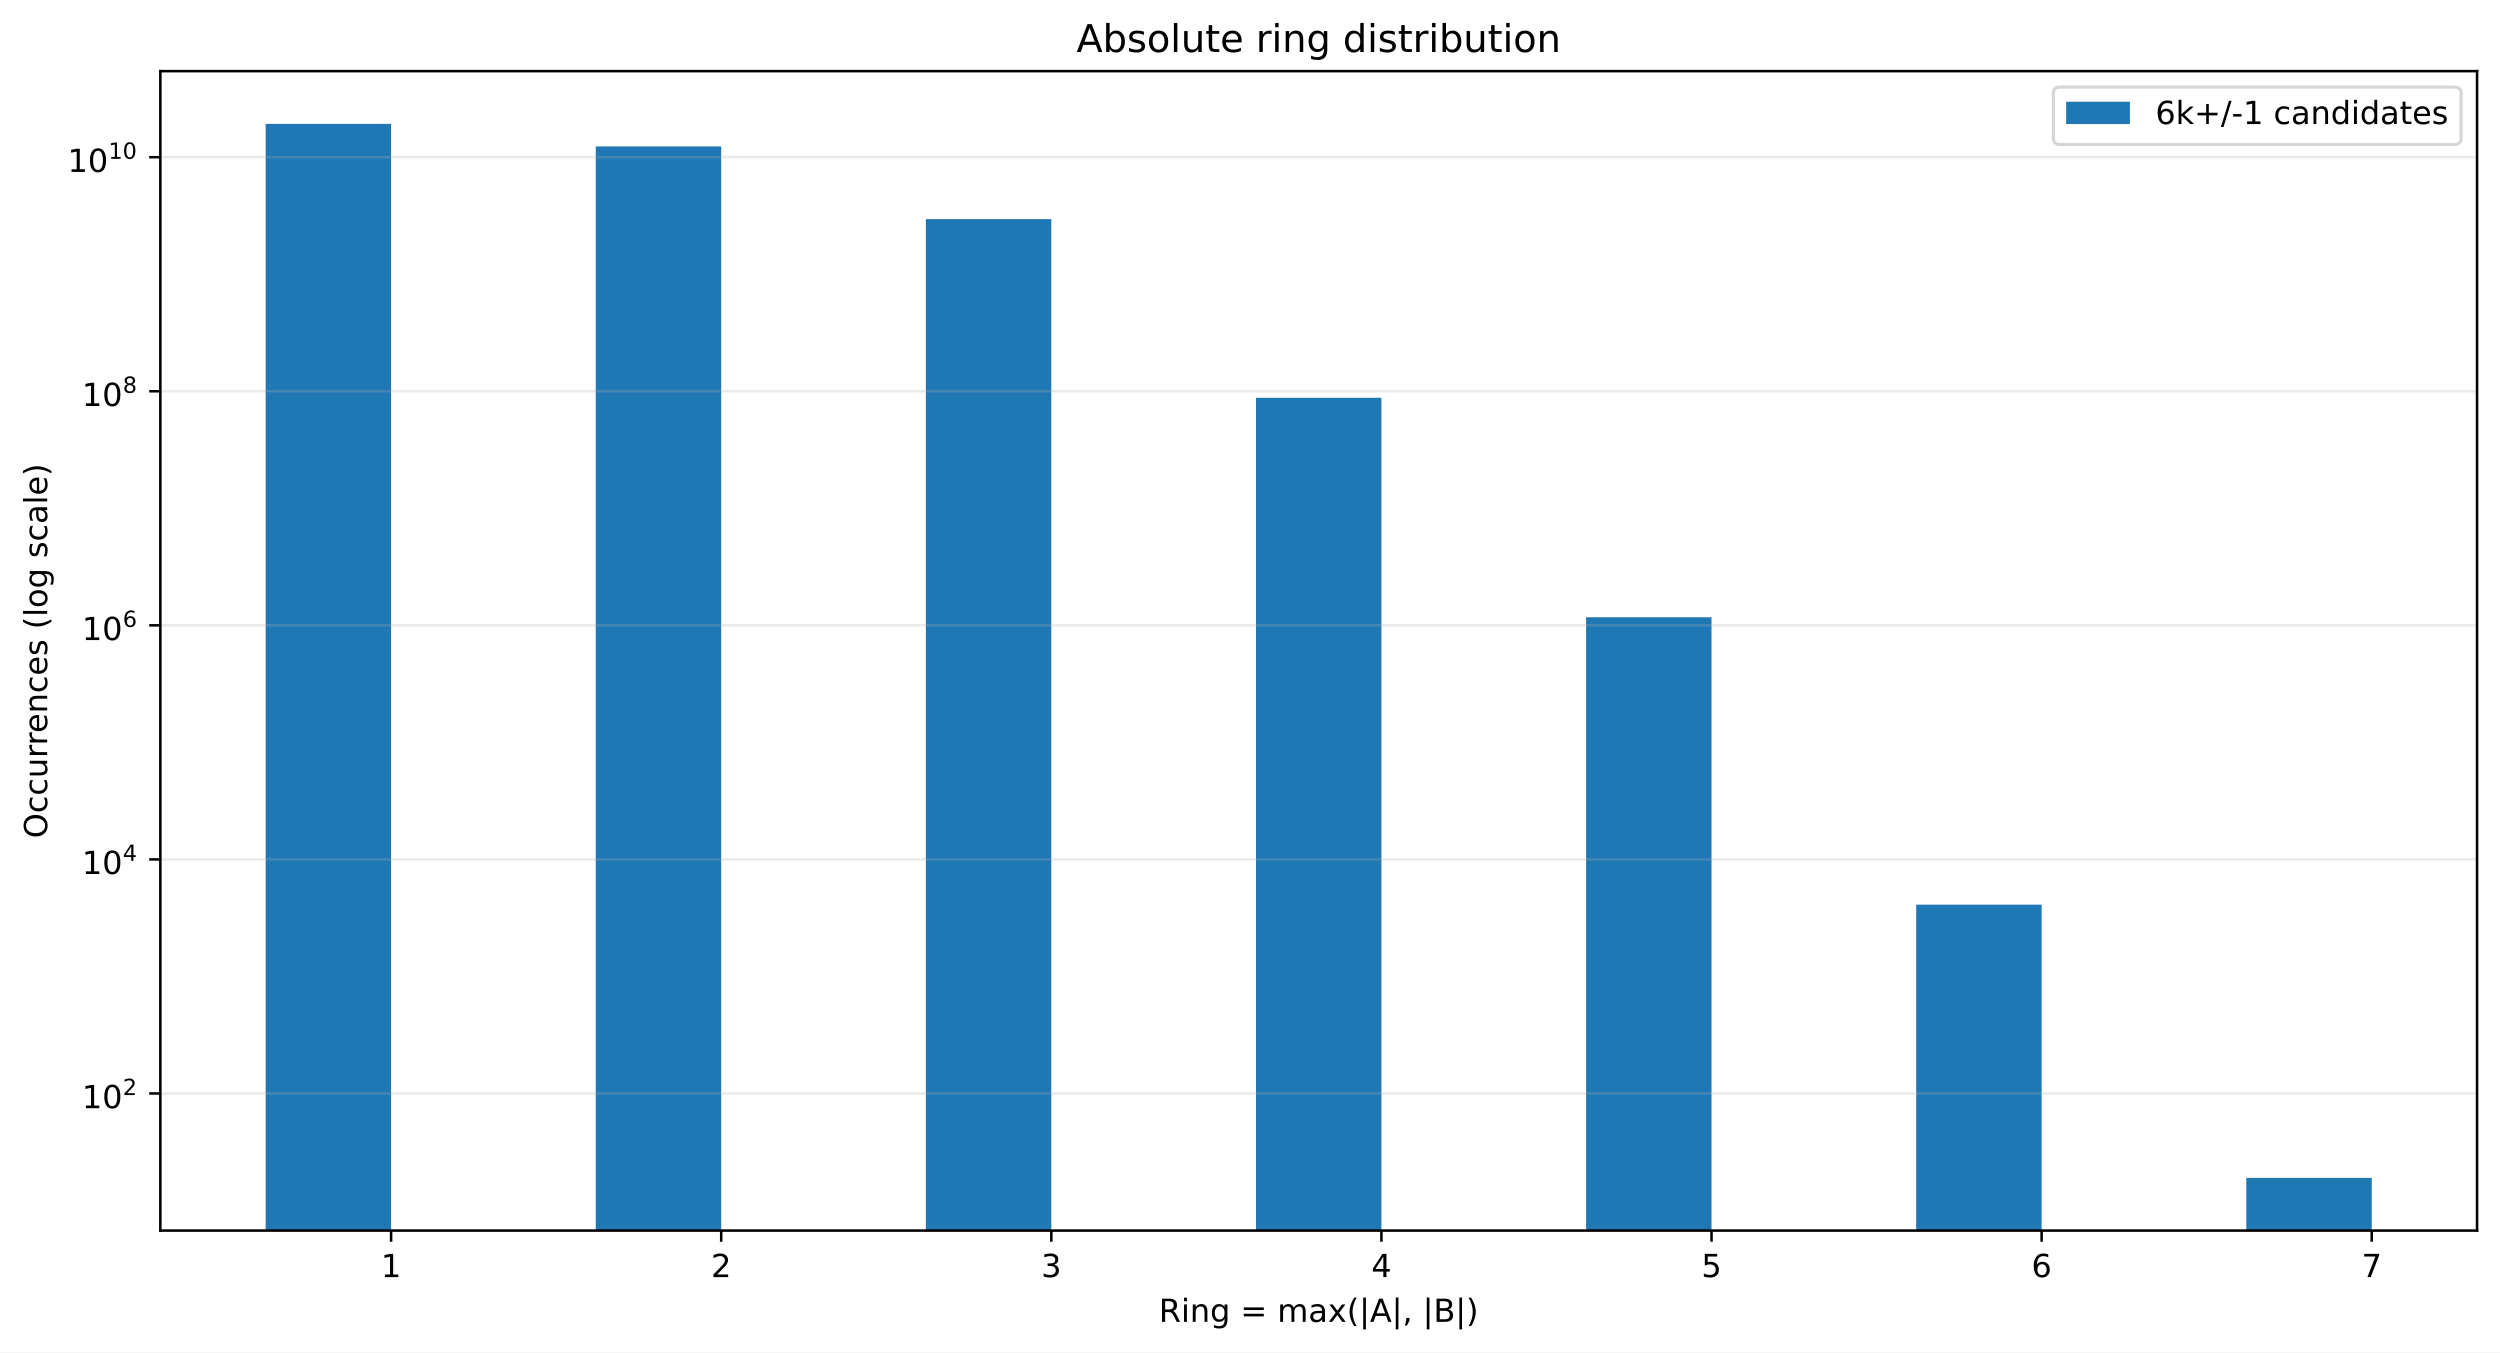
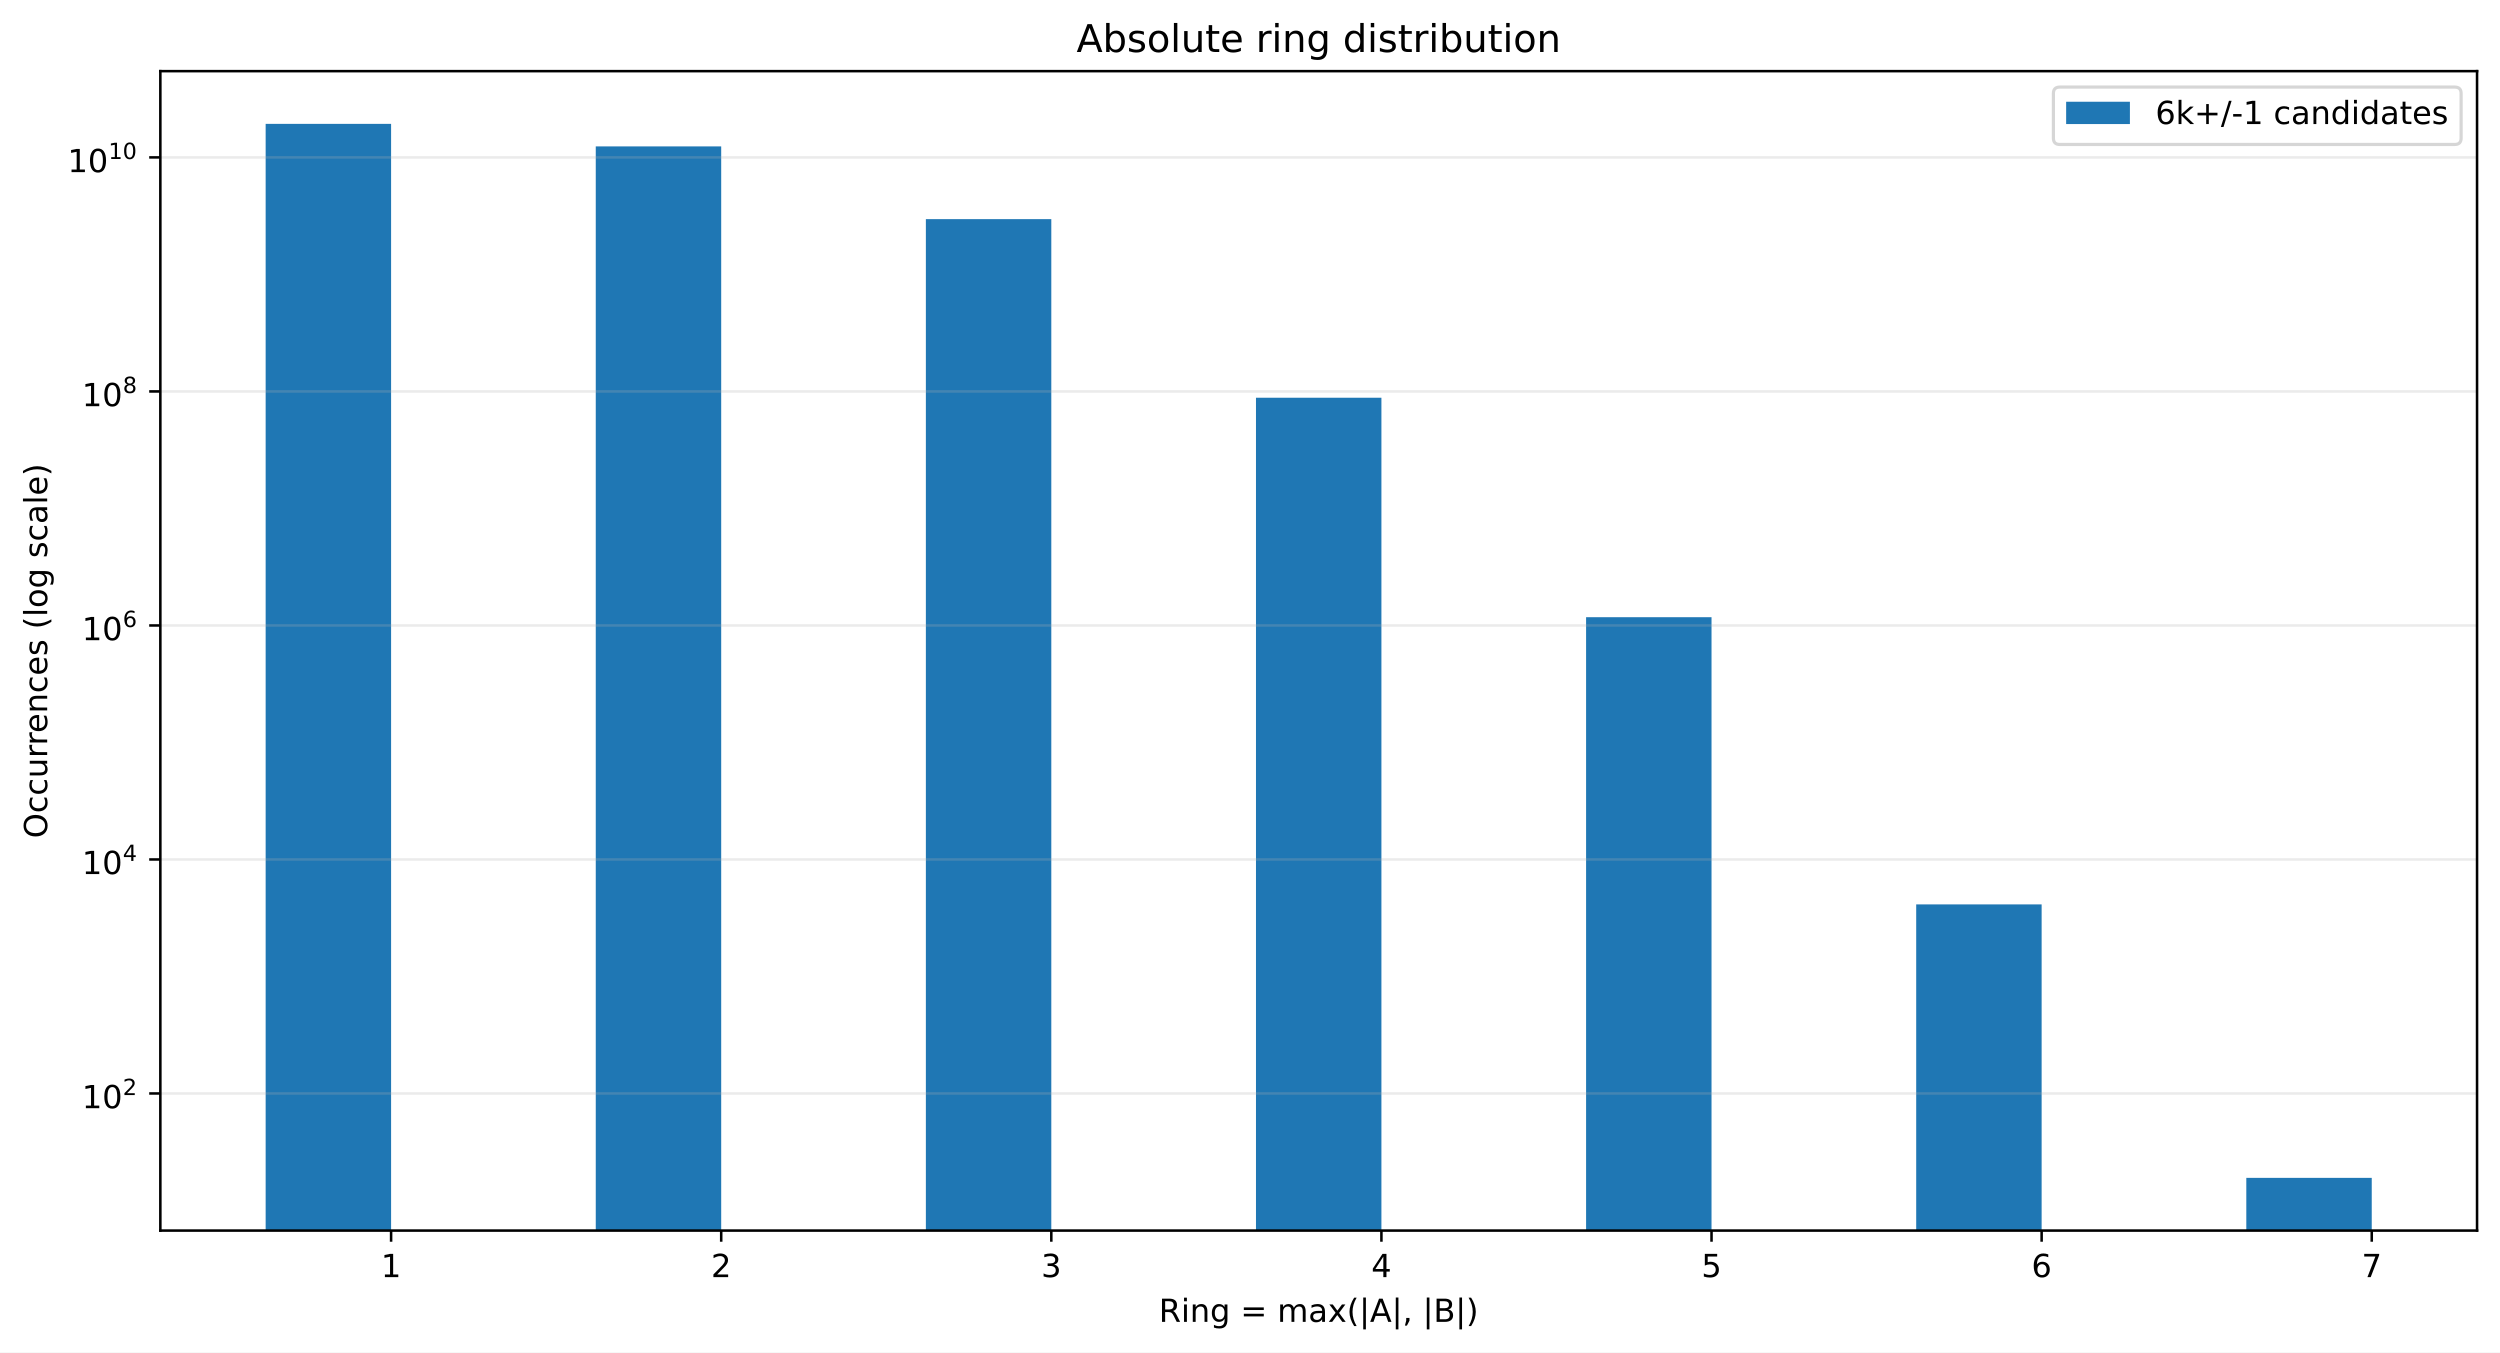
<svg xmlns="http://www.w3.org/2000/svg" xmlns:xlink="http://www.w3.org/1999/xlink" width="784.258pt" height="424.28pt" viewBox="0 0 784.258 424.28" version="1.1">
  <defs>
    <style type="text/css">*{stroke-linejoin: round; stroke-linecap: butt}</style>
  </defs>
  <g id="figure_1">
    <g id="patch_1">
      <path d="M 0 424.28  L 784.258 424.28  L 784.258 0  L 0 0  z " style="fill: #ffffff" />
    </g>
    <g id="axes_1">
      <g id="patch_2">
        <path d="M 50.301 386.036  L 777.058 386.036  L 777.058 22.318  L 50.301 22.318  z " style="fill: #ffffff" />
      </g>
      <g id="patch_3">
-         <path d="M 83.335 37130.171  L 122.687 37130.171  L 122.687 38.851  L 83.335 38.851  z " clip-path="url(#p7d32c302ed)" style="fill: #1f77b4" />
+         <path d="M 83.335 37122.212  L 122.687 37122.212  L 122.687 38.851  L 83.335 38.851  z " clip-path="url(#p92f27bdf87)" style="fill: #1f77b4" />
      </g>
      <g id="patch_4">
-         <path d="M 186.891 37130.171  L 226.243 37130.171  L 226.243 45.917  L 186.891 45.917  z " clip-path="url(#p7d32c302ed)" style="fill: #1f77b4" />
+         <path d="M 186.891 37122.212  L 226.243 37122.212  L 226.243 45.916  L 186.891 45.916  z " clip-path="url(#p92f27bdf87)" style="fill: #1f77b4" />
      </g>
      <g id="patch_5">
-         <path d="M 290.448 37130.171  L 329.799 37130.171  L 329.799 68.742  L 290.448 68.742  z " clip-path="url(#p7d32c302ed)" style="fill: #1f77b4" />
+         <path d="M 290.448 37122.212  L 329.799 37122.212  L 329.799 68.735  L 290.448 68.735  z " clip-path="url(#p92f27bdf87)" style="fill: #1f77b4" />
      </g>
      <g id="patch_6">
-         <path d="M 394.004 37130.171  L 433.355 37130.171  L 433.355 124.787  L 394.004 124.787  z " clip-path="url(#p7d32c302ed)" style="fill: #1f77b4" />
+         <path d="M 394.004 37122.212  L 433.355 37122.212  L 433.355 124.769  L 394.004 124.769  z " clip-path="url(#p92f27bdf87)" style="fill: #1f77b4" />
      </g>
      <g id="patch_7">
-         <path d="M 497.56 37130.171  L 536.912 37130.171  L 536.912 193.646  L 497.56 193.646  z " clip-path="url(#p7d32c302ed)" style="fill: #1f77b4" />
+         <path d="M 497.56 37122.212  L 536.912 37122.212  L 536.912 193.612  L 497.56 193.612  z " clip-path="url(#p92f27bdf87)" style="fill: #1f77b4" />
      </g>
      <g id="patch_8">
-         <path d="M 601.116 37130.171  L 640.468 37130.171  L 640.468 283.793  L 601.116 283.793  z " clip-path="url(#p7d32c302ed)" style="fill: #1f77b4" />
+         <path d="M 601.116 37122.212  L 640.468 37122.212  L 640.468 283.722  L 601.116 283.722  z " clip-path="url(#p92f27bdf87)" style="fill: #1f77b4" />
      </g>
      <g id="patch_9">
-         <path d="M 704.673 37130.171  L 744.024 37130.171  L 744.024 369.503  L 704.673 369.503  z " clip-path="url(#p7d32c302ed)" style="fill: #1f77b4" />
+         <path d="M 704.673 37122.212  L 744.024 37122.212  L 744.024 369.503  L 704.673 369.503  z " clip-path="url(#p92f27bdf87)" style="fill: #1f77b4" />
      </g>
      <g id="matplotlib.axis_1">
        <g id="xtick_1">
          <g id="line2d_1">
            <defs>
-               <path id="m723509166e" d="M 0 0  L 0 3.5  " style="stroke: #000000; stroke-width: 0.8" />
+               <path id="m645e6df133" d="M 0 0  L 0 3.5  " style="stroke: #000000; stroke-width: 0.8" />
            </defs>
            <g>
-               <use xlink:href="#m723509166e" x="122.687" y="386.036" style="stroke: #000000; stroke-width: 0.8" />
+               <use xlink:href="#m645e6df133" x="122.687" y="386.036" style="stroke: #000000; stroke-width: 0.8" />
            </g>
          </g>
          <g id="text_1">
            <g transform="translate(119.5053 400.6334) scale(0.1 -0.1)">
              <defs>
                <path id="DejaVuSans-14" d="M 794 531  L 1825 531  L 1825 4091  L 703 3866  L 703 4441  L 1819 4666  L 2450 4666  L 2450 531  L 3481 531  L 3481 0  L 794 0  L 794 531  z " transform="scale(0.015625)" />
              </defs>
              <use xlink:href="#DejaVuSans-14" />
            </g>
          </g>
        </g>
        <g id="xtick_2">
          <g id="line2d_2">
            <g>
-               <use xlink:href="#m723509166e" x="226.243" y="386.036" style="stroke: #000000; stroke-width: 0.8" />
+               <use xlink:href="#m645e6df133" x="226.243" y="386.036" style="stroke: #000000; stroke-width: 0.8" />
            </g>
          </g>
          <g id="text_2">
            <g transform="translate(223.0616 400.6334) scale(0.1 -0.1)">
              <defs>
                <path id="DejaVuSans-15" d="M 1228 531  L 3431 531  L 3431 0  L 469 0  L 469 531  Q 828 903 1448 1529  Q 2069 2156 2228 2338  Q 2531 2678 2651 2914  Q 2772 3150 2772 3378  Q 2772 3750 2511 3984  Q 2250 4219 1831 4219  Q 1534 4219 1204 4116  Q 875 4013 500 3803  L 500 4441  Q 881 4594 1212 4672  Q 1544 4750 1819 4750  Q 2544 4750 2975 4387  Q 3406 4025 3406 3419  Q 3406 3131 3298 2873  Q 3191 2616 2906 2266  Q 2828 2175 2409 1742  Q 1991 1309 1228 531  z " transform="scale(0.015625)" />
              </defs>
              <use xlink:href="#DejaVuSans-15" />
            </g>
          </g>
        </g>
        <g id="xtick_3">
          <g id="line2d_3">
            <g>
-               <use xlink:href="#m723509166e" x="329.799" y="386.036" style="stroke: #000000; stroke-width: 0.8" />
+               <use xlink:href="#m645e6df133" x="329.799" y="386.036" style="stroke: #000000; stroke-width: 0.8" />
            </g>
          </g>
          <g id="text_3">
            <g transform="translate(326.6178 400.6334) scale(0.1 -0.1)">
              <defs>
                <path id="DejaVuSans-16" d="M 2597 2516  Q 3050 2419 3304 2112  Q 3559 1806 3559 1356  Q 3559 666 3084 287  Q 2609 -91 1734 -91  Q 1441 -91 1130 -33  Q 819 25 488 141  L 488 750  Q 750 597 1062 519  Q 1375 441 1716 441  Q 2309 441 2620 675  Q 2931 909 2931 1356  Q 2931 1769 2642 2001  Q 2353 2234 1838 2234  L 1294 2234  L 1294 2753  L 1863 2753  Q 2328 2753 2575 2939  Q 2822 3125 2822 3475  Q 2822 3834 2567 4026  Q 2313 4219 1838 4219  Q 1578 4219 1281 4162  Q 984 4106 628 3988  L 628 4550  Q 988 4650 1302 4700  Q 1616 4750 1894 4750  Q 2613 4750 3031 4423  Q 3450 4097 3450 3541  Q 3450 3153 3228 2886  Q 3006 2619 2597 2516  z " transform="scale(0.015625)" />
              </defs>
              <use xlink:href="#DejaVuSans-16" />
            </g>
          </g>
        </g>
        <g id="xtick_4">
          <g id="line2d_4">
            <g>
-               <use xlink:href="#m723509166e" x="433.355" y="386.036" style="stroke: #000000; stroke-width: 0.8" />
+               <use xlink:href="#m645e6df133" x="433.355" y="386.036" style="stroke: #000000; stroke-width: 0.8" />
            </g>
          </g>
          <g id="text_4">
            <g transform="translate(430.174 400.6334) scale(0.1 -0.1)">
              <defs>
                <path id="DejaVuSans-17" d="M 2419 4116  L 825 1625  L 2419 1625  L 2419 4116  z M 2253 4666  L 3047 4666  L 3047 1625  L 3713 1625  L 3713 1100  L 3047 1100  L 3047 0  L 2419 0  L 2419 1100  L 313 1100  L 313 1709  L 2253 4666  z " transform="scale(0.015625)" />
              </defs>
              <use xlink:href="#DejaVuSans-17" />
            </g>
          </g>
        </g>
        <g id="xtick_5">
          <g id="line2d_5">
            <g>
-               <use xlink:href="#m723509166e" x="536.912" y="386.036" style="stroke: #000000; stroke-width: 0.8" />
+               <use xlink:href="#m645e6df133" x="536.912" y="386.036" style="stroke: #000000; stroke-width: 0.8" />
            </g>
          </g>
          <g id="text_5">
            <g transform="translate(533.7303 400.6334) scale(0.1 -0.1)">
              <defs>
                <path id="DejaVuSans-18" d="M 691 4666  L 3169 4666  L 3169 4134  L 1269 4134  L 1269 2991  Q 1406 3038 1543 3061  Q 1681 3084 1819 3084  Q 2600 3084 3056 2656  Q 3513 2228 3513 1497  Q 3513 744 3044 326  Q 2575 -91 1722 -91  Q 1428 -91 1123 -41  Q 819 9 494 109  L 494 744  Q 775 591 1075 516  Q 1375 441 1709 441  Q 2250 441 2565 725  Q 2881 1009 2881 1497  Q 2881 1984 2565 2268  Q 2250 2553 1709 2553  Q 1456 2553 1204 2497  Q 953 2441 691 2322  L 691 4666  z " transform="scale(0.015625)" />
              </defs>
              <use xlink:href="#DejaVuSans-18" />
            </g>
          </g>
        </g>
        <g id="xtick_6">
          <g id="line2d_6">
            <g>
-               <use xlink:href="#m723509166e" x="640.468" y="386.036" style="stroke: #000000; stroke-width: 0.8" />
+               <use xlink:href="#m645e6df133" x="640.468" y="386.036" style="stroke: #000000; stroke-width: 0.8" />
            </g>
          </g>
          <g id="text_6">
            <g transform="translate(637.2865 400.6334) scale(0.1 -0.1)">
              <defs>
                <path id="DejaVuSans-19" d="M 2113 2584  Q 1688 2584 1439 2293  Q 1191 2003 1191 1497  Q 1191 994 1439 701  Q 1688 409 2113 409  Q 2538 409 2786 701  Q 3034 994 3034 1497  Q 3034 2003 2786 2293  Q 2538 2584 2113 2584  z M 3366 4563  L 3366 3988  Q 3128 4100 2886 4159  Q 2644 4219 2406 4219  Q 1781 4219 1451 3797  Q 1122 3375 1075 2522  Q 1259 2794 1537 2939  Q 1816 3084 2150 3084  Q 2853 3084 3261 2657  Q 3669 2231 3669 1497  Q 3669 778 3244 343  Q 2819 -91 2113 -91  Q 1303 -91 875 529  Q 447 1150 447 2328  Q 447 3434 972 4092  Q 1497 4750 2381 4750  Q 2619 4750 2861 4703  Q 3103 4656 3366 4563  z " transform="scale(0.015625)" />
              </defs>
              <use xlink:href="#DejaVuSans-19" />
            </g>
          </g>
        </g>
        <g id="xtick_7">
          <g id="line2d_7">
            <g>
-               <use xlink:href="#m723509166e" x="744.024" y="386.036" style="stroke: #000000; stroke-width: 0.8" />
+               <use xlink:href="#m645e6df133" x="744.024" y="386.036" style="stroke: #000000; stroke-width: 0.8" />
            </g>
          </g>
          <g id="text_7">
            <g transform="translate(740.8427 400.6334) scale(0.1 -0.1)">
              <defs>
                <path id="DejaVuSans-1a" d="M 525 4666  L 3525 4666  L 3525 4397  L 1831 0  L 1172 0  L 2766 4134  L 525 4134  L 525 4666  z " transform="scale(0.015625)" />
              </defs>
              <use xlink:href="#DejaVuSans-1a" />
            </g>
          </g>
        </g>
        <g id="text_8">
          <g transform="translate(363.5437 414.678) scale(0.1 -0.1)">
            <defs>
              <path id="DejaVuSans-35" d="M 2841 2188  Q 3044 2119 3236 1894  Q 3428 1669 3622 1275  L 4263 0  L 3584 0  L 2988 1197  Q 2756 1666 2539 1819  Q 2322 1972 1947 1972  L 1259 1972  L 1259 0  L 628 0  L 628 4666  L 2053 4666  Q 2853 4666 3247 4331  Q 3641 3997 3641 3322  Q 3641 2881 3436 2590  Q 3231 2300 2841 2188  z M 1259 4147  L 1259 2491  L 2053 2491  Q 2509 2491 2742 2702  Q 2975 2913 2975 3322  Q 2975 3731 2742 3939  Q 2509 4147 2053 4147  L 1259 4147  z " transform="scale(0.015625)" />
              <path id="DejaVuSans-4c" d="M 603 3500  L 1178 3500  L 1178 0  L 603 0  L 603 3500  z M 603 4863  L 1178 4863  L 1178 4134  L 603 4134  L 603 4863  z " transform="scale(0.015625)" />
              <path id="DejaVuSans-51" d="M 3513 2113  L 3513 0  L 2938 0  L 2938 2094  Q 2938 2591 2744 2837  Q 2550 3084 2163 3084  Q 1697 3084 1428 2787  Q 1159 2491 1159 1978  L 1159 0  L 581 0  L 581 3500  L 1159 3500  L 1159 2956  Q 1366 3272 1645 3428  Q 1925 3584 2291 3584  Q 2894 3584 3203 3211  Q 3513 2838 3513 2113  z " transform="scale(0.015625)" />
              <path id="DejaVuSans-4a" d="M 2906 1791  Q 2906 2416 2648 2759  Q 2391 3103 1925 3103  Q 1463 3103 1205 2759  Q 947 2416 947 1791  Q 947 1169 1205 825  Q 1463 481 1925 481  Q 2391 481 2648 825  Q 2906 1169 2906 1791  z M 3481 434  Q 3481 -459 3084 -895  Q 2688 -1331 1869 -1331  Q 1566 -1331 1297 -1286  Q 1028 -1241 775 -1147  L 775 -588  Q 1028 -725 1275 -790  Q 1522 -856 1778 -856  Q 2344 -856 2625 -561  Q 2906 -266 2906 331  L 2906 616  Q 2728 306 2450 153  Q 2172 0 1784 0  Q 1141 0 747 490  Q 353 981 353 1791  Q 353 2603 747 3093  Q 1141 3584 1784 3584  Q 2172 3584 2450 3431  Q 2728 3278 2906 2969  L 2906 3500  L 3481 3500  L 3481 434  z " transform="scale(0.015625)" />
              <path id="DejaVuSans-3" transform="scale(0.015625)" />
              <path id="DejaVuSans-20" d="M 678 2906  L 4684 2906  L 4684 2381  L 678 2381  L 678 2906  z M 678 1631  L 4684 1631  L 4684 1100  L 678 1100  L 678 1631  z " transform="scale(0.015625)" />
              <path id="DejaVuSans-50" d="M 3328 2828  Q 3544 3216 3844 3400  Q 4144 3584 4550 3584  Q 5097 3584 5394 3201  Q 5691 2819 5691 2113  L 5691 0  L 5113 0  L 5113 2094  Q 5113 2597 4934 2840  Q 4756 3084 4391 3084  Q 3944 3084 3684 2787  Q 3425 2491 3425 1978  L 3425 0  L 2847 0  L 2847 2094  Q 2847 2600 2669 2842  Q 2491 3084 2119 3084  Q 1678 3084 1418 2786  Q 1159 2488 1159 1978  L 1159 0  L 581 0  L 581 3500  L 1159 3500  L 1159 2956  Q 1356 3278 1631 3431  Q 1906 3584 2284 3584  Q 2666 3584 2933 3390  Q 3200 3197 3328 2828  z " transform="scale(0.015625)" />
              <path id="DejaVuSans-44" d="M 2194 1759  Q 1497 1759 1228 1600  Q 959 1441 959 1056  Q 959 750 1161 570  Q 1363 391 1709 391  Q 2188 391 2477 730  Q 2766 1069 2766 1631  L 2766 1759  L 2194 1759  z M 3341 1997  L 3341 0  L 2766 0  L 2766 531  Q 2569 213 2275 61  Q 1981 -91 1556 -91  Q 1019 -91 701 211  Q 384 513 384 1019  Q 384 1609 779 1909  Q 1175 2209 1959 2209  L 2766 2209  L 2766 2266  Q 2766 2663 2505 2880  Q 2244 3097 1772 3097  Q 1472 3097 1187 3025  Q 903 2953 641 2809  L 641 3341  Q 956 3463 1253 3523  Q 1550 3584 1831 3584  Q 2591 3584 2966 3190  Q 3341 2797 3341 1997  z " transform="scale(0.015625)" />
              <path id="DejaVuSans-5b" d="M 3513 3500  L 2247 1797  L 3578 0  L 2900 0  L 1881 1375  L 863 0  L 184 0  L 1544 1831  L 300 3500  L 978 3500  L 1906 2253  L 2834 3500  L 3513 3500  z " transform="scale(0.015625)" />
              <path id="DejaVuSans-b" d="M 1984 4856  Q 1566 4138 1362 3434  Q 1159 2731 1159 2009  Q 1159 1288 1364 580  Q 1569 -128 1984 -844  L 1484 -844  Q 1016 -109 783 600  Q 550 1309 550 2009  Q 550 2706 781 3412  Q 1013 4119 1484 4856  L 1984 4856  z " transform="scale(0.015625)" />
              <path id="DejaVuSans-5f" d="M 1344 4891  L 1344 -1509  L 813 -1509  L 813 4891  L 1344 4891  z " transform="scale(0.015625)" />
              <path id="DejaVuSans-24" d="M 2188 4044  L 1331 1722  L 3047 1722  L 2188 4044  z M 1831 4666  L 2547 4666  L 4325 0  L 3669 0  L 3244 1197  L 1141 1197  L 716 0  L 50 0  L 1831 4666  z " transform="scale(0.015625)" />
              <path id="DejaVuSans-f" d="M 750 794  L 1409 794  L 1409 256  L 897 -744  L 494 -744  L 750 256  L 750 794  z " transform="scale(0.015625)" />
              <path id="DejaVuSans-25" d="M 1259 2228  L 1259 519  L 2272 519  Q 2781 519 3026 730  Q 3272 941 3272 1375  Q 3272 1813 3026 2020  Q 2781 2228 2272 2228  L 1259 2228  z M 1259 4147  L 1259 2741  L 2194 2741  Q 2656 2741 2882 2914  Q 3109 3088 3109 3444  Q 3109 3797 2882 3972  Q 2656 4147 2194 4147  L 1259 4147  z M 628 4666  L 2241 4666  Q 2963 4666 3353 4366  Q 3744 4066 3744 3513  Q 3744 3084 3544 2831  Q 3344 2578 2956 2516  Q 3422 2416 3680 2098  Q 3938 1781 3938 1306  Q 3938 681 3513 340  Q 3088 0 2303 0  L 628 0  L 628 4666  z " transform="scale(0.015625)" />
              <path id="DejaVuSans-c" d="M 513 4856  L 1013 4856  Q 1481 4119 1714 3412  Q 1947 2706 1947 2009  Q 1947 1309 1714 600  Q 1481 -109 1013 -844  L 513 -844  Q 928 -128 1133 580  Q 1338 1288 1338 2009  Q 1338 2731 1133 3434  Q 928 4138 513 4856  z " transform="scale(0.015625)" />
            </defs>
            <use xlink:href="#DejaVuSans-35" />
            <use xlink:href="#DejaVuSans-4c" transform="translate(69.48438 0)" />
            <use xlink:href="#DejaVuSans-51" transform="translate(97.26562 0)" />
            <use xlink:href="#DejaVuSans-4a" transform="translate(160.6406 0)" />
            <use xlink:href="#DejaVuSans-3" transform="translate(224.125 0)" />
            <use xlink:href="#DejaVuSans-20" transform="translate(255.9062 0)" />
            <use xlink:href="#DejaVuSans-3" transform="translate(339.7031 0)" />
            <use xlink:href="#DejaVuSans-50" transform="translate(371.4844 0)" />
            <use xlink:href="#DejaVuSans-44" transform="translate(468.8906 0)" />
            <use xlink:href="#DejaVuSans-5b" transform="translate(530.1719 0)" />
            <use xlink:href="#DejaVuSans-b" transform="translate(589.3594 0)" />
            <use xlink:href="#DejaVuSans-5f" transform="translate(628.375 0)" />
            <use xlink:href="#DejaVuSans-24" transform="translate(662.0625 0)" />
            <use xlink:href="#DejaVuSans-5f" transform="translate(730.4688 0)" />
            <use xlink:href="#DejaVuSans-f" transform="translate(764.1562 0)" />
            <use xlink:href="#DejaVuSans-3" transform="translate(795.9375 0)" />
            <use xlink:href="#DejaVuSans-5f" transform="translate(827.7188 0)" />
            <use xlink:href="#DejaVuSans-25" transform="translate(861.4062 0)" />
            <use xlink:href="#DejaVuSans-5f" transform="translate(930.0156 0)" />
            <use xlink:href="#DejaVuSans-c" transform="translate(963.7031 0)" />
          </g>
        </g>
      </g>
      <g id="matplotlib.axis_2">
        <g id="ytick_1">
          <g id="line2d_8">
-             <path d="M 50.301 343.024  L 777.058 343.024  " clip-path="url(#p7d32c302ed)" style="fill: none; stroke: #b0b0b0; stroke-opacity: 0.25; stroke-width: 0.8; stroke-linecap: square" />
+             <path d="M 50.301 343.029  L 777.058 343.029  " clip-path="url(#p92f27bdf87)" style="fill: none; stroke: #b0b0b0; stroke-opacity: 0.25; stroke-width: 0.8; stroke-linecap: square" />
          </g>
          <g id="line2d_9">
            <defs>
-               <path id="mb6064b5644" d="M 0 0  L -3.5 0  " style="stroke: #000000; stroke-width: 0.8" />
+               <path id="m9bd66088f5" d="M 0 0  L -3.5 0  " style="stroke: #000000; stroke-width: 0.8" />
            </defs>
            <g>
-               <use xlink:href="#mb6064b5644" x="50.301" y="343.024" style="stroke: #000000; stroke-width: 0.8" />
+               <use xlink:href="#m9bd66088f5" x="50.301" y="343.029" style="stroke: #000000; stroke-width: 0.8" />
            </g>
          </g>
          <g id="text_9">
-             <g transform="translate(25.70078 347.7235) scale(0.1 -0.1)">
+             <g transform="translate(25.70078 347.7293) scale(0.1 -0.1)">
              <defs>
                <path id="DejaVuSans-13" d="M 2034 4250  Q 1547 4250 1301 3770  Q 1056 3291 1056 2328  Q 1056 1369 1301 889  Q 1547 409 2034 409  Q 2525 409 2770 889  Q 3016 1369 3016 2328  Q 3016 3291 2770 3770  Q 2525 4250 2034 4250  z M 2034 4750  Q 2819 4750 3233 4129  Q 3647 3509 3647 2328  Q 3647 1150 3233 529  Q 2819 -91 2034 -91  Q 1250 -91 836 529  Q 422 1150 422 2328  Q 422 3509 836 4129  Q 1250 4750 2034 4750  z " transform="scale(0.015625)" />
              </defs>
              <use xlink:href="#DejaVuSans-14" transform="translate(0 0.746875)" />
              <use xlink:href="#DejaVuSans-13" transform="translate(63.62305 0.746875)" />
              <use xlink:href="#DejaVuSans-15" transform="translate(128.2031 42.04688) scale(0.7)" />
            </g>
          </g>
        </g>
        <g id="ytick_2">
          <g id="line2d_10">
-             <path d="M 50.301 269.596  L 777.058 269.596  " clip-path="url(#p7d32c302ed)" style="fill: none; stroke: #b0b0b0; stroke-opacity: 0.25; stroke-width: 0.8; stroke-linecap: square" />
+             <path d="M 50.301 269.618  L 777.058 269.618  " clip-path="url(#p92f27bdf87)" style="fill: none; stroke: #b0b0b0; stroke-opacity: 0.25; stroke-width: 0.8; stroke-linecap: square" />
          </g>
          <g id="line2d_11">
            <g>
-               <use xlink:href="#mb6064b5644" x="50.301" y="269.596" style="stroke: #000000; stroke-width: 0.8" />
+               <use xlink:href="#m9bd66088f5" x="50.301" y="269.618" style="stroke: #000000; stroke-width: 0.8" />
            </g>
          </g>
          <g id="text_10">
-             <g transform="translate(25.70078 274.2461) scale(0.1 -0.1)">
+             <g transform="translate(25.70078 274.2677) scale(0.1 -0.1)">
              <use xlink:href="#DejaVuSans-14" transform="translate(0 0.665625)" />
              <use xlink:href="#DejaVuSans-13" transform="translate(63.62305 0.665625)" />
              <use xlink:href="#DejaVuSans-17" transform="translate(128.2031 41.96563) scale(0.7)" />
            </g>
          </g>
        </g>
        <g id="ytick_3">
          <g id="line2d_12">
-             <path d="M 50.301 196.169  L 777.058 196.169  " clip-path="url(#p7d32c302ed)" style="fill: none; stroke: #b0b0b0; stroke-opacity: 0.25; stroke-width: 0.8; stroke-linecap: square" />
+             <path d="M 50.301 196.206  L 777.058 196.206  " clip-path="url(#p92f27bdf87)" style="fill: none; stroke: #b0b0b0; stroke-opacity: 0.25; stroke-width: 0.8; stroke-linecap: square" />
          </g>
          <g id="line2d_13">
            <g>
-               <use xlink:href="#mb6064b5644" x="50.301" y="196.169" style="stroke: #000000; stroke-width: 0.8" />
+               <use xlink:href="#m9bd66088f5" x="50.301" y="196.206" style="stroke: #000000; stroke-width: 0.8" />
            </g>
          </g>
          <g id="text_11">
-             <g transform="translate(25.70078 200.8686) scale(0.1 -0.1)">
+             <g transform="translate(25.70078 200.9062) scale(0.1 -0.1)">
              <use xlink:href="#DejaVuSans-14" transform="translate(0 0.746875)" />
              <use xlink:href="#DejaVuSans-13" transform="translate(63.62305 0.746875)" />
              <use xlink:href="#DejaVuSans-19" transform="translate(128.2031 42.04688) scale(0.7)" />
            </g>
          </g>
        </g>
        <g id="ytick_4">
          <g id="line2d_14">
-             <path d="M 50.301 122.741  L 777.058 122.741  " clip-path="url(#p7d32c302ed)" style="fill: none; stroke: #b0b0b0; stroke-opacity: 0.25; stroke-width: 0.8; stroke-linecap: square" />
+             <path d="M 50.301 122.795  L 777.058 122.795  " clip-path="url(#p92f27bdf87)" style="fill: none; stroke: #b0b0b0; stroke-opacity: 0.25; stroke-width: 0.8; stroke-linecap: square" />
          </g>
          <g id="line2d_15">
            <g>
-               <use xlink:href="#mb6064b5644" x="50.301" y="122.741" style="stroke: #000000; stroke-width: 0.8" />
+               <use xlink:href="#m9bd66088f5" x="50.301" y="122.795" style="stroke: #000000; stroke-width: 0.8" />
            </g>
          </g>
          <g id="text_12">
-             <g transform="translate(25.70078 127.4412) scale(0.1 -0.1)">
+             <g transform="translate(25.70078 127.4946) scale(0.1 -0.1)">
              <defs>
                <path id="DejaVuSans-1b" d="M 2034 2216  Q 1584 2216 1326 1975  Q 1069 1734 1069 1313  Q 1069 891 1326 650  Q 1584 409 2034 409  Q 2484 409 2743 651  Q 3003 894 3003 1313  Q 3003 1734 2745 1975  Q 2488 2216 2034 2216  z M 1403 2484  Q 997 2584 770 2862  Q 544 3141 544 3541  Q 544 4100 942 4425  Q 1341 4750 2034 4750  Q 2731 4750 3128 4425  Q 3525 4100 3525 3541  Q 3525 3141 3298 2862  Q 3072 2584 2669 2484  Q 3125 2378 3379 2068  Q 3634 1759 3634 1313  Q 3634 634 3220 271  Q 2806 -91 2034 -91  Q 1263 -91 848 271  Q 434 634 434 1313  Q 434 1759 690 2068  Q 947 2378 1403 2484  z M 1172 3481  Q 1172 3119 1398 2916  Q 1625 2713 2034 2713  Q 2441 2713 2670 2916  Q 2900 3119 2900 3481  Q 2900 3844 2670 4047  Q 2441 4250 2034 4250  Q 1625 4250 1398 4047  Q 1172 3844 1172 3481  z " transform="scale(0.015625)" />
              </defs>
              <use xlink:href="#DejaVuSans-14" transform="translate(0 0.746875)" />
              <use xlink:href="#DejaVuSans-13" transform="translate(63.62305 0.746875)" />
              <use xlink:href="#DejaVuSans-1b" transform="translate(128.2031 42.04688) scale(0.7)" />
            </g>
          </g>
        </g>
        <g id="ytick_5">
          <g id="line2d_16">
-             <path d="M 50.301 49.314  L 777.058 49.314  " clip-path="url(#p7d32c302ed)" style="fill: none; stroke: #b0b0b0; stroke-opacity: 0.25; stroke-width: 0.8; stroke-linecap: square" />
+             <path d="M 50.301 49.383  L 777.058 49.383  " clip-path="url(#p92f27bdf87)" style="fill: none; stroke: #b0b0b0; stroke-opacity: 0.25; stroke-width: 0.8; stroke-linecap: square" />
          </g>
          <g id="line2d_17">
            <g>
-               <use xlink:href="#mb6064b5644" x="50.301" y="49.314" style="stroke: #000000; stroke-width: 0.8" />
+               <use xlink:href="#m9bd66088f5" x="50.301" y="49.383" style="stroke: #000000; stroke-width: 0.8" />
            </g>
          </g>
          <g id="text_13">
-             <g transform="translate(21.20078 54.01376) scale(0.1 -0.1)">
+             <g transform="translate(21.20078 54.08308) scale(0.1 -0.1)">
              <use xlink:href="#DejaVuSans-14" transform="translate(0 0.746875)" />
              <use xlink:href="#DejaVuSans-13" transform="translate(63.62305 0.746875)" />
              <use xlink:href="#DejaVuSans-14" transform="translate(128.2031 42.04688) scale(0.7)" />
              <use xlink:href="#DejaVuSans-13" transform="translate(172.7393 42.04688) scale(0.7)" />
            </g>
          </g>
        </g>
        <g id="text_14">
          <g transform="translate(14.79844 262.9551) rotate(-90) scale(0.1 -0.1)">
            <defs>
              <path id="DejaVuSans-32" d="M 2522 4238  Q 1834 4238 1429 3725  Q 1025 3213 1025 2328  Q 1025 1447 1429 934  Q 1834 422 2522 422  Q 3209 422 3611 934  Q 4013 1447 4013 2328  Q 4013 3213 3611 3725  Q 3209 4238 2522 4238  z M 2522 4750  Q 3503 4750 4090 4092  Q 4678 3434 4678 2328  Q 4678 1225 4090 567  Q 3503 -91 2522 -91  Q 1538 -91 948 565  Q 359 1222 359 2328  Q 359 3434 948 4092  Q 1538 4750 2522 4750  z " transform="scale(0.015625)" />
              <path id="DejaVuSans-46" d="M 3122 3366  L 3122 2828  Q 2878 2963 2633 3030  Q 2388 3097 2138 3097  Q 1578 3097 1268 2742  Q 959 2388 959 1747  Q 959 1106 1268 751  Q 1578 397 2138 397  Q 2388 397 2633 464  Q 2878 531 3122 666  L 3122 134  Q 2881 22 2623 -34  Q 2366 -91 2075 -91  Q 1284 -91 818 406  Q 353 903 353 1747  Q 353 2603 823 3093  Q 1294 3584 2113 3584  Q 2378 3584 2631 3529  Q 2884 3475 3122 3366  z " transform="scale(0.015625)" />
              <path id="DejaVuSans-58" d="M 544 1381  L 544 3500  L 1119 3500  L 1119 1403  Q 1119 906 1312 657  Q 1506 409 1894 409  Q 2359 409 2629 706  Q 2900 1003 2900 1516  L 2900 3500  L 3475 3500  L 3475 0  L 2900 0  L 2900 538  Q 2691 219 2414 64  Q 2138 -91 1772 -91  Q 1169 -91 856 284  Q 544 659 544 1381  z M 1991 3584  L 1991 3584  z " transform="scale(0.015625)" />
              <path id="DejaVuSans-55" d="M 2631 2963  Q 2534 3019 2420 3045  Q 2306 3072 2169 3072  Q 1681 3072 1420 2755  Q 1159 2438 1159 1844  L 1159 0  L 581 0  L 581 3500  L 1159 3500  L 1159 2956  Q 1341 3275 1631 3429  Q 1922 3584 2338 3584  Q 2397 3584 2469 3576  Q 2541 3569 2628 3553  L 2631 2963  z " transform="scale(0.015625)" />
              <path id="DejaVuSans-48" d="M 3597 1894  L 3597 1613  L 953 1613  Q 991 1019 1311 708  Q 1631 397 2203 397  Q 2534 397 2845 478  Q 3156 559 3463 722  L 3463 178  Q 3153 47 2828 -22  Q 2503 -91 2169 -91  Q 1331 -91 842 396  Q 353 884 353 1716  Q 353 2575 817 3079  Q 1281 3584 2069 3584  Q 2775 3584 3186 3129  Q 3597 2675 3597 1894  z M 3022 2063  Q 3016 2534 2758 2815  Q 2500 3097 2075 3097  Q 1594 3097 1305 2825  Q 1016 2553 972 2059  L 3022 2063  z " transform="scale(0.015625)" />
              <path id="DejaVuSans-56" d="M 2834 3397  L 2834 2853  Q 2591 2978 2328 3040  Q 2066 3103 1784 3103  Q 1356 3103 1142 2972  Q 928 2841 928 2578  Q 928 2378 1081 2264  Q 1234 2150 1697 2047  L 1894 2003  Q 2506 1872 2764 1633  Q 3022 1394 3022 966  Q 3022 478 2636 193  Q 2250 -91 1575 -91  Q 1294 -91 989 -36  Q 684 19 347 128  L 347 722  Q 666 556 975 473  Q 1284 391 1588 391  Q 1994 391 2212 530  Q 2431 669 2431 922  Q 2431 1156 2273 1281  Q 2116 1406 1581 1522  L 1381 1569  Q 847 1681 609 1914  Q 372 2147 372 2553  Q 372 3047 722 3315  Q 1072 3584 1716 3584  Q 2034 3584 2315 3537  Q 2597 3491 2834 3397  z " transform="scale(0.015625)" />
              <path id="DejaVuSans-4f" d="M 603 4863  L 1178 4863  L 1178 0  L 603 0  L 603 4863  z " transform="scale(0.015625)" />
              <path id="DejaVuSans-52" d="M 1959 3097  Q 1497 3097 1228 2736  Q 959 2375 959 1747  Q 959 1119 1226 758  Q 1494 397 1959 397  Q 2419 397 2687 759  Q 2956 1122 2956 1747  Q 2956 2369 2687 2733  Q 2419 3097 1959 3097  z M 1959 3584  Q 2709 3584 3137 3096  Q 3566 2609 3566 1747  Q 3566 888 3137 398  Q 2709 -91 1959 -91  Q 1206 -91 779 398  Q 353 888 353 1747  Q 353 2609 779 3096  Q 1206 3584 1959 3584  z " transform="scale(0.015625)" />
            </defs>
            <use xlink:href="#DejaVuSans-32" />
            <use xlink:href="#DejaVuSans-46" transform="translate(78.71875 0)" />
            <use xlink:href="#DejaVuSans-46" transform="translate(133.7031 0)" />
            <use xlink:href="#DejaVuSans-58" transform="translate(188.6875 0)" />
            <use xlink:href="#DejaVuSans-55" transform="translate(252.0625 0)" />
            <use xlink:href="#DejaVuSans-55" transform="translate(291.4219 0)" />
            <use xlink:href="#DejaVuSans-48" transform="translate(330.3281 0)" />
            <use xlink:href="#DejaVuSans-51" transform="translate(391.8594 0)" />
            <use xlink:href="#DejaVuSans-46" transform="translate(455.2344 0)" />
            <use xlink:href="#DejaVuSans-48" transform="translate(510.2188 0)" />
            <use xlink:href="#DejaVuSans-56" transform="translate(571.75 0)" />
            <use xlink:href="#DejaVuSans-3" transform="translate(623.8438 0)" />
            <use xlink:href="#DejaVuSans-b" transform="translate(655.625 0)" />
            <use xlink:href="#DejaVuSans-4f" transform="translate(694.6406 0)" />
            <use xlink:href="#DejaVuSans-52" transform="translate(722.4219 0)" />
            <use xlink:href="#DejaVuSans-4a" transform="translate(783.6094 0)" />
            <use xlink:href="#DejaVuSans-3" transform="translate(847.0938 0)" />
            <use xlink:href="#DejaVuSans-56" transform="translate(878.875 0)" />
            <use xlink:href="#DejaVuSans-46" transform="translate(930.9688 0)" />
            <use xlink:href="#DejaVuSans-44" transform="translate(985.9531 0)" />
            <use xlink:href="#DejaVuSans-4f" transform="translate(1047.234 0)" />
            <use xlink:href="#DejaVuSans-48" transform="translate(1075.016 0)" />
            <use xlink:href="#DejaVuSans-c" transform="translate(1136.547 0)" />
          </g>
        </g>
      </g>
      <g id="patch_10">
        <path d="M 50.301 386.036  L 50.301 22.318  " style="fill: none; stroke: #000000; stroke-width: 0.8; stroke-linejoin: miter; stroke-linecap: square" />
      </g>
      <g id="patch_11">
        <path d="M 777.058 386.036  L 777.058 22.318  " style="fill: none; stroke: #000000; stroke-width: 0.8; stroke-linejoin: miter; stroke-linecap: square" />
      </g>
      <g id="patch_12">
        <path d="M 50.301 386.036  L 777.058 386.036  " style="fill: none; stroke: #000000; stroke-width: 0.8; stroke-linejoin: miter; stroke-linecap: square" />
      </g>
      <g id="patch_13">
        <path d="M 50.301 22.318  L 777.058 22.318  " style="fill: none; stroke: #000000; stroke-width: 0.8; stroke-linejoin: miter; stroke-linecap: square" />
      </g>
      <g id="text_15">
        <g transform="translate(337.7055 16.31812) scale(0.12 -0.12)">
          <defs>
            <path id="DejaVuSans-45" d="M 3116 1747  Q 3116 2381 2855 2742  Q 2594 3103 2138 3103  Q 1681 3103 1420 2742  Q 1159 2381 1159 1747  Q 1159 1113 1420 752  Q 1681 391 2138 391  Q 2594 391 2855 752  Q 3116 1113 3116 1747  z M 1159 2969  Q 1341 3281 1617 3432  Q 1894 3584 2278 3584  Q 2916 3584 3314 3078  Q 3713 2572 3713 1747  Q 3713 922 3314 415  Q 2916 -91 2278 -91  Q 1894 -91 1617 61  Q 1341 213 1159 525  L 1159 0  L 581 0  L 581 4863  L 1159 4863  L 1159 2969  z " transform="scale(0.015625)" />
            <path id="DejaVuSans-57" d="M 1172 4494  L 1172 3500  L 2356 3500  L 2356 3053  L 1172 3053  L 1172 1153  Q 1172 725 1289 603  Q 1406 481 1766 481  L 2356 481  L 2356 0  L 1766 0  Q 1100 0 847 248  Q 594 497 594 1153  L 594 3053  L 172 3053  L 172 3500  L 594 3500  L 594 4494  L 1172 4494  z " transform="scale(0.015625)" />
            <path id="DejaVuSans-47" d="M 2906 2969  L 2906 4863  L 3481 4863  L 3481 0  L 2906 0  L 2906 525  Q 2725 213 2448 61  Q 2172 -91 1784 -91  Q 1150 -91 751 415  Q 353 922 353 1747  Q 353 2572 751 3078  Q 1150 3584 1784 3584  Q 2172 3584 2448 3432  Q 2725 3281 2906 2969  z M 947 1747  Q 947 1113 1208 752  Q 1469 391 1925 391  Q 2381 391 2643 752  Q 2906 1113 2906 1747  Q 2906 2381 2643 2742  Q 2381 3103 1925 3103  Q 1469 3103 1208 2742  Q 947 2381 947 1747  z " transform="scale(0.015625)" />
          </defs>
          <use xlink:href="#DejaVuSans-24" />
          <use xlink:href="#DejaVuSans-45" transform="translate(68.40625 0)" />
          <use xlink:href="#DejaVuSans-56" transform="translate(131.8906 0)" />
          <use xlink:href="#DejaVuSans-52" transform="translate(183.9844 0)" />
          <use xlink:href="#DejaVuSans-4f" transform="translate(245.1719 0)" />
          <use xlink:href="#DejaVuSans-58" transform="translate(272.9531 0)" />
          <use xlink:href="#DejaVuSans-57" transform="translate(336.3281 0)" />
          <use xlink:href="#DejaVuSans-48" transform="translate(375.5312 0)" />
          <use xlink:href="#DejaVuSans-3" transform="translate(437.0625 0)" />
          <use xlink:href="#DejaVuSans-55" transform="translate(468.8438 0)" />
          <use xlink:href="#DejaVuSans-4c" transform="translate(509.9531 0)" />
          <use xlink:href="#DejaVuSans-51" transform="translate(537.7344 0)" />
          <use xlink:href="#DejaVuSans-4a" transform="translate(601.1094 0)" />
          <use xlink:href="#DejaVuSans-3" transform="translate(664.5938 0)" />
          <use xlink:href="#DejaVuSans-47" transform="translate(696.375 0)" />
          <use xlink:href="#DejaVuSans-4c" transform="translate(759.8594 0)" />
          <use xlink:href="#DejaVuSans-56" transform="translate(787.6406 0)" />
          <use xlink:href="#DejaVuSans-57" transform="translate(839.7344 0)" />
          <use xlink:href="#DejaVuSans-55" transform="translate(878.9375 0)" />
          <use xlink:href="#DejaVuSans-4c" transform="translate(920.0469 0)" />
          <use xlink:href="#DejaVuSans-45" transform="translate(947.8281 0)" />
          <use xlink:href="#DejaVuSans-58" transform="translate(1011.312 0)" />
          <use xlink:href="#DejaVuSans-57" transform="translate(1074.688 0)" />
          <use xlink:href="#DejaVuSans-4c" transform="translate(1113.891 0)" />
          <use xlink:href="#DejaVuSans-52" transform="translate(1141.672 0)" />
          <use xlink:href="#DejaVuSans-51" transform="translate(1202.859 0)" />
        </g>
      </g>
      <g id="legend_1">
        <g id="patch_14">
          <path d="M 646.158 45.319  L 770.058 45.319  Q 772.058 45.319 772.058 43.319  L 772.058 29.318  Q 772.058 27.318 770.058 27.318  L 646.158 27.318  Q 644.158 27.318 644.158 29.318  L 644.158 43.319  Q 644.158 45.319 646.158 45.319  z " style="fill: #ffffff; opacity: 0.8; stroke: #cccccc; stroke-linejoin: miter" />
        </g>
        <g id="patch_15">
          <path d="M 648.158 38.917  L 668.158 38.917  L 668.158 31.917  L 648.158 31.917  z " style="fill: #1f77b4" />
        </g>
        <g id="text_16">
          <g transform="translate(676.1584 38.91656) scale(0.1 -0.1)">
            <defs>
              <path id="DejaVuSans-4e" d="M 581 4863  L 1159 4863  L 1159 1991  L 2875 3500  L 3609 3500  L 1753 1863  L 3688 0  L 2938 0  L 1159 1709  L 1159 0  L 581 0  L 581 4863  z " transform="scale(0.015625)" />
              <path id="DejaVuSans-e" d="M 2944 4013  L 2944 2272  L 4684 2272  L 4684 1741  L 2944 1741  L 2944 0  L 2419 0  L 2419 1741  L 678 1741  L 678 2272  L 2419 2272  L 2419 4013  L 2944 4013  z " transform="scale(0.015625)" />
              <path id="DejaVuSans-12" d="M 1625 4666  L 2156 4666  L 531 -594  L 0 -594  L 1625 4666  z " transform="scale(0.015625)" />
              <path id="DejaVuSans-10" d="M 313 2009  L 1997 2009  L 1997 1497  L 313 1497  L 313 2009  z " transform="scale(0.015625)" />
            </defs>
            <use xlink:href="#DejaVuSans-19" />
            <use xlink:href="#DejaVuSans-4e" transform="translate(63.625 0)" />
            <use xlink:href="#DejaVuSans-e" transform="translate(121.5312 0)" />
            <use xlink:href="#DejaVuSans-12" transform="translate(205.3281 0)" />
            <use xlink:href="#DejaVuSans-10" transform="translate(239.0156 0)" />
            <use xlink:href="#DejaVuSans-14" transform="translate(275.0938 0)" />
            <use xlink:href="#DejaVuSans-3" transform="translate(338.7188 0)" />
            <use xlink:href="#DejaVuSans-46" transform="translate(370.5 0)" />
            <use xlink:href="#DejaVuSans-44" transform="translate(425.4844 0)" />
            <use xlink:href="#DejaVuSans-51" transform="translate(486.7656 0)" />
            <use xlink:href="#DejaVuSans-47" transform="translate(550.1406 0)" />
            <use xlink:href="#DejaVuSans-4c" transform="translate(613.625 0)" />
            <use xlink:href="#DejaVuSans-47" transform="translate(641.4062 0)" />
            <use xlink:href="#DejaVuSans-44" transform="translate(704.8906 0)" />
            <use xlink:href="#DejaVuSans-57" transform="translate(766.1719 0)" />
            <use xlink:href="#DejaVuSans-48" transform="translate(805.375 0)" />
            <use xlink:href="#DejaVuSans-56" transform="translate(866.9062 0)" />
          </g>
        </g>
      </g>
    </g>
  </g>
  <defs>
-     <clipPath id="p7d32c302ed">
+     <clipPath id="p92f27bdf87">
      <rect x="50.301" y="22.318" width="726.758" height="363.718" />
    </clipPath>
  </defs>
</svg>
